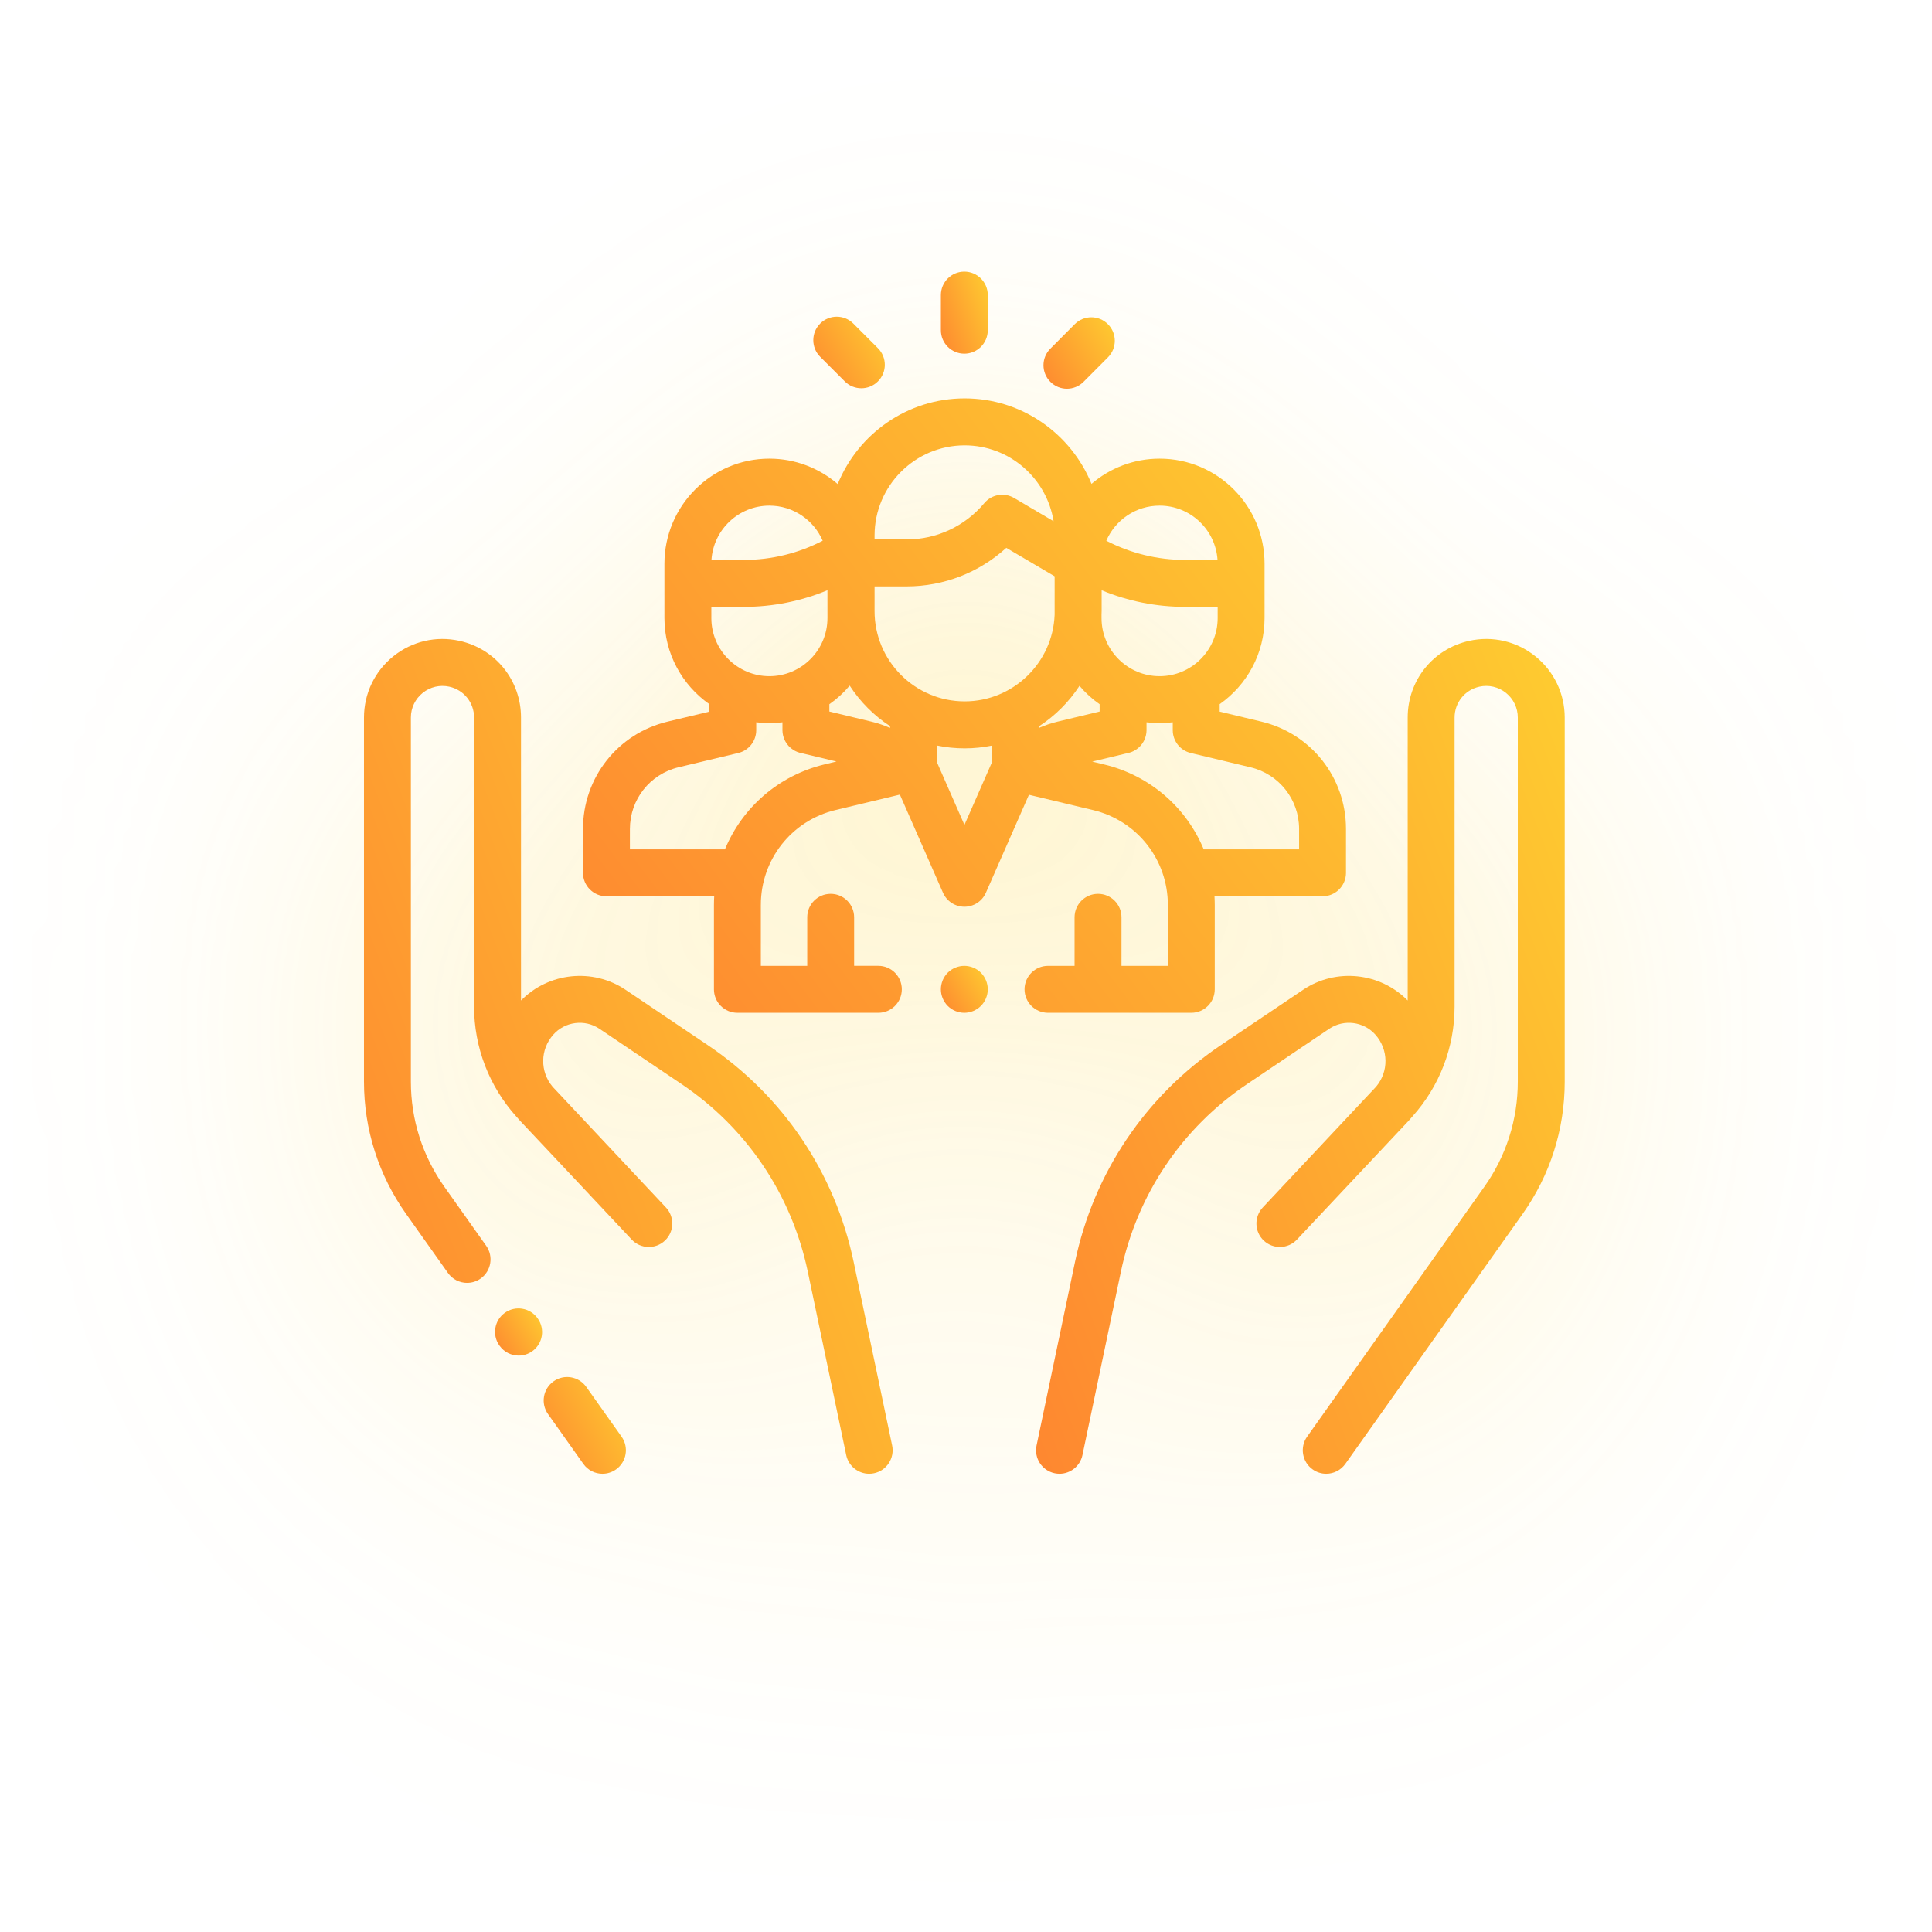
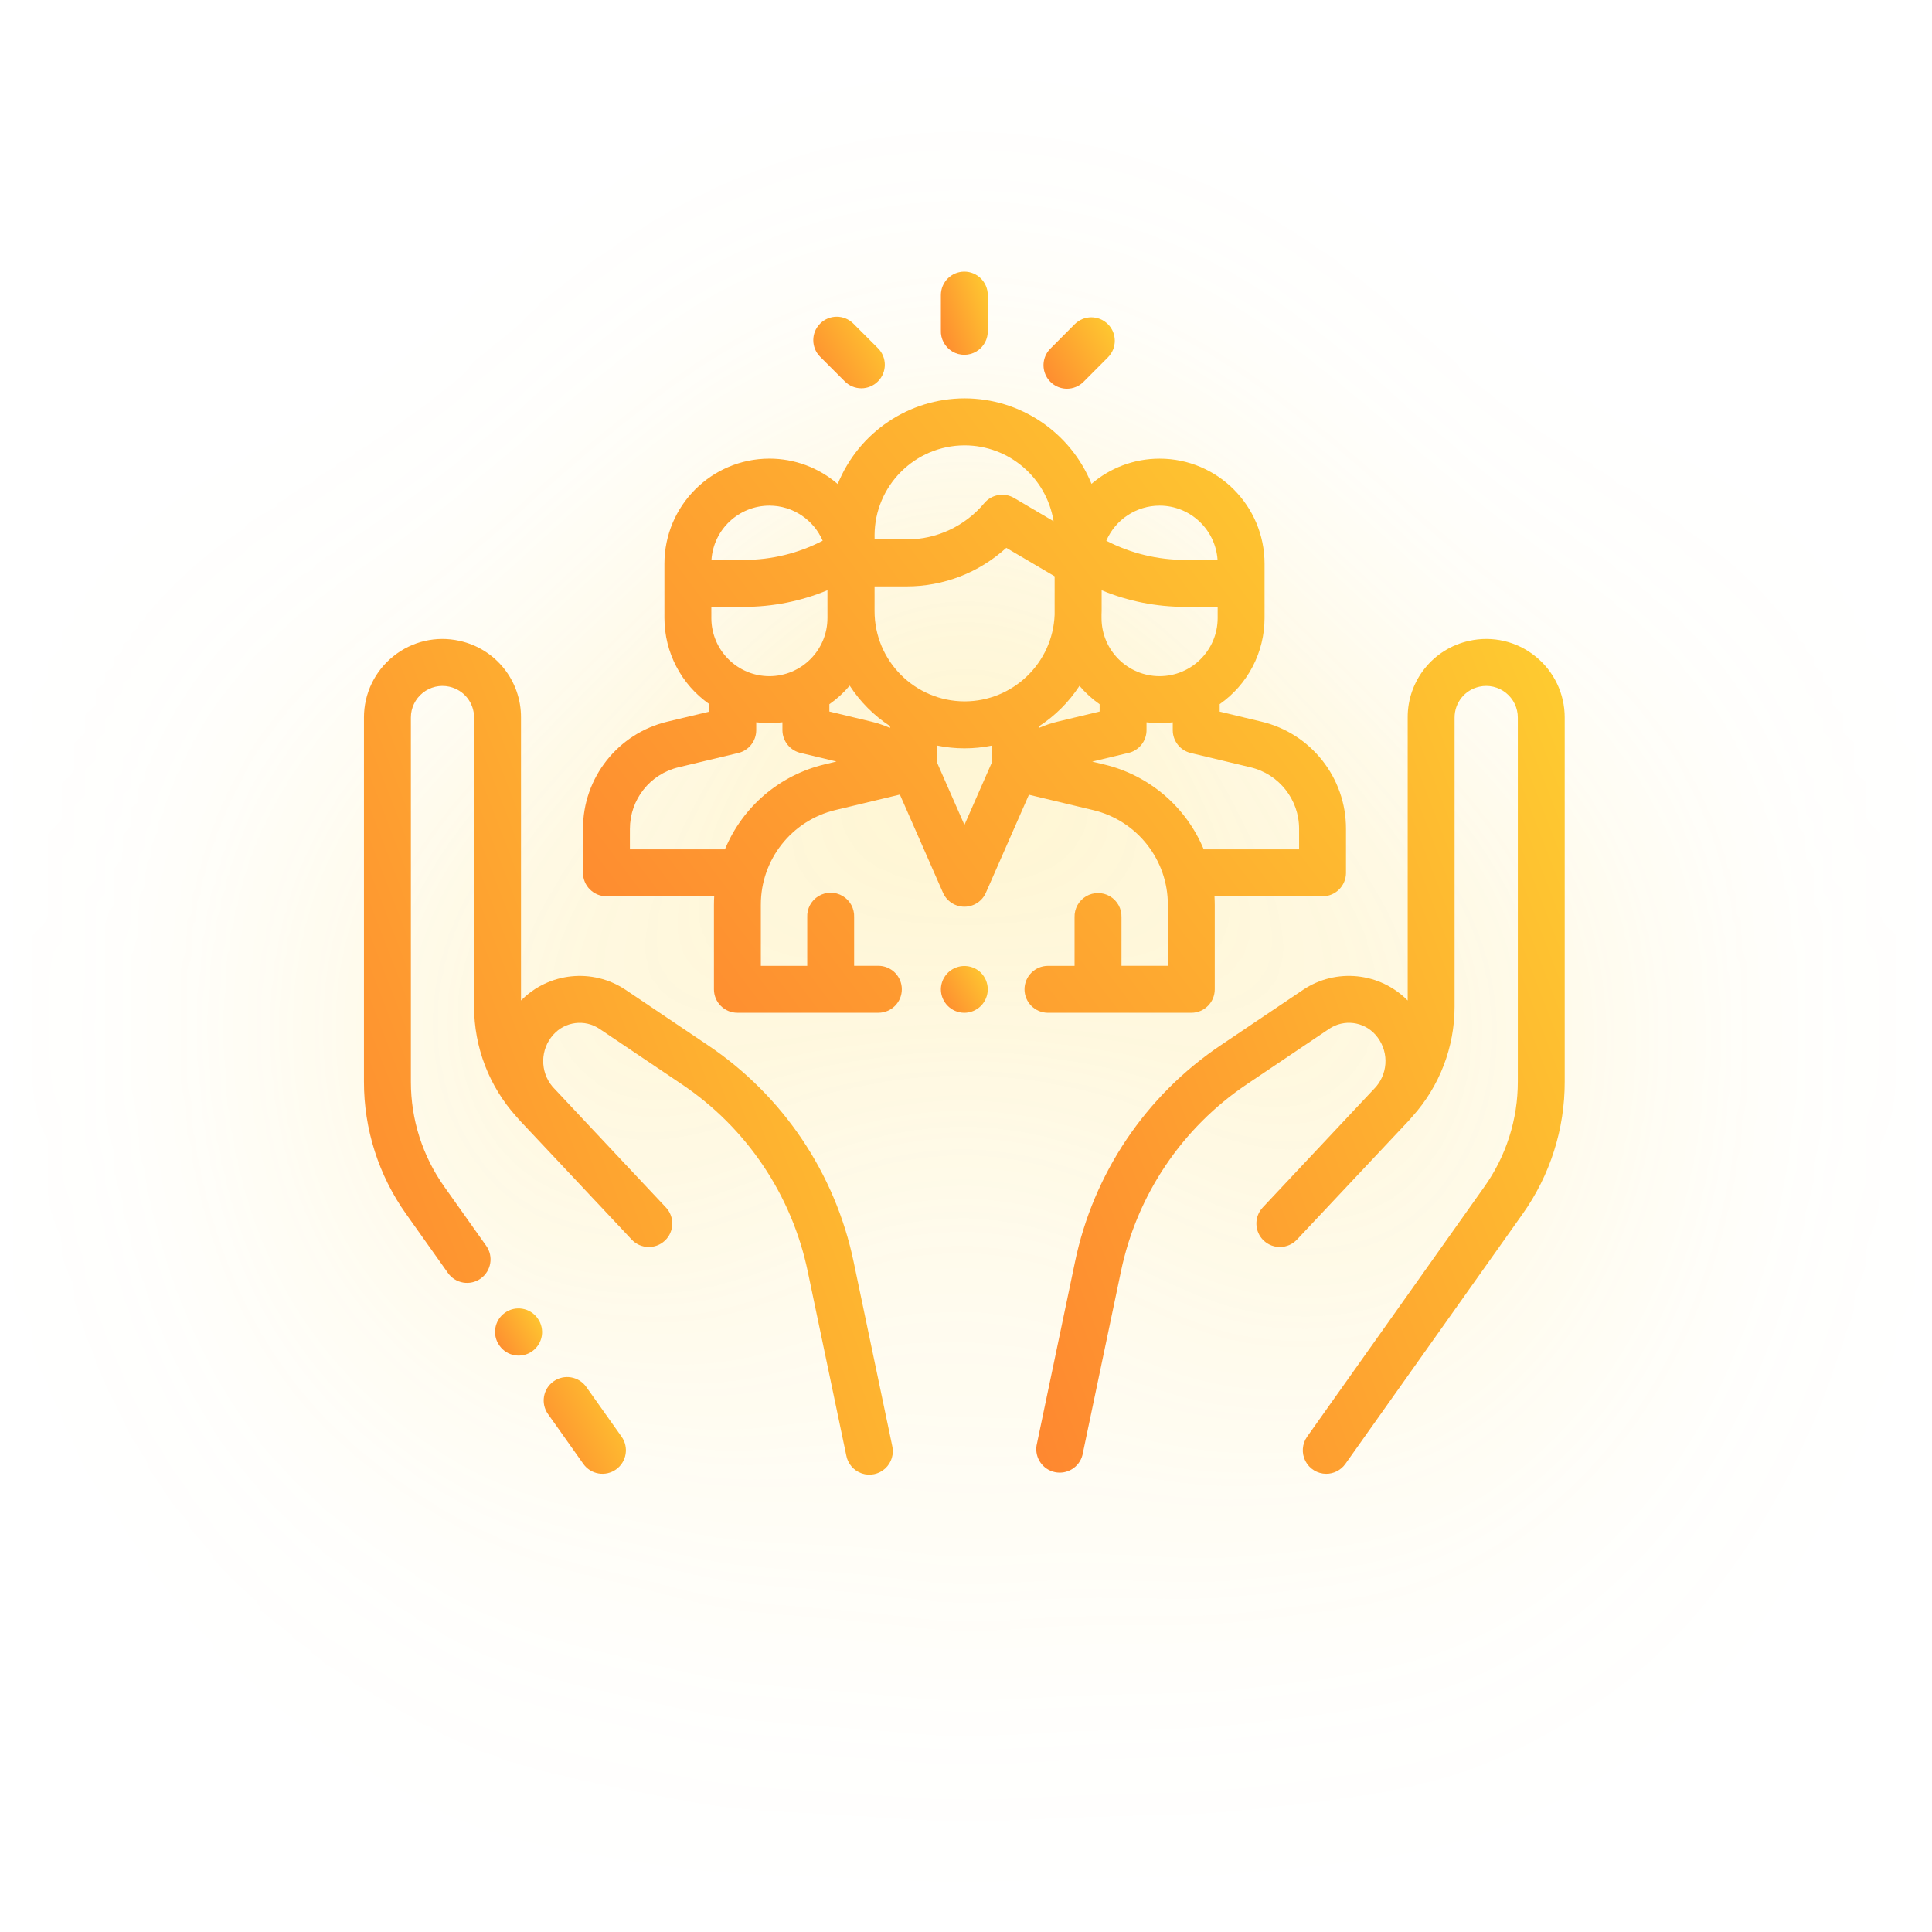
- <svg xmlns="http://www.w3.org/2000/svg" width="73" height="73" viewBox="0 0 73 73" fill="none">
+ <svg xmlns="http://www.w3.org/2000/svg" width="73" height="73" fill="none">
  <g filter="url(#filter0_d)">
-     <path d="M23.486 54.285L22.152 52.404C21.869 52.004 21.315 51.91 20.916 52.194C20.517 52.478 20.423 53.032 20.707 53.431L22.041 55.312C22.213 55.556 22.487 55.686 22.764 55.686C22.942 55.686 23.12 55.633 23.276 55.522C23.675 55.239 23.769 54.685 23.486 54.285Z" fill="url(#paint0_linear)" />
-     <path d="M33.709 54.617L32.257 47.689C31.551 44.32 29.591 41.407 26.738 39.486L23.638 37.4C22.395 36.563 20.725 36.743 19.686 37.804V27.113C19.686 25.71 18.73 24.518 17.362 24.214C16.479 24.018 15.568 24.23 14.863 24.797C14.157 25.364 13.753 26.208 13.753 27.113V40.869C13.753 42.672 14.304 44.401 15.346 45.87L16.926 48.099C17.099 48.343 17.372 48.473 17.649 48.473C17.827 48.473 18.006 48.42 18.162 48.309C18.561 48.025 18.654 47.472 18.371 47.072L16.791 44.843C15.963 43.675 15.525 42.301 15.525 40.869V27.113C15.525 26.749 15.688 26.409 15.972 26.181C16.256 25.953 16.622 25.867 16.978 25.946C17.529 26.069 17.913 26.549 17.913 27.113V38.027C17.913 39.572 18.48 41.044 19.51 42.189C19.555 42.242 19.6 42.295 19.648 42.345C20.236 42.97 20.928 43.705 21.58 44.399L22.492 45.371C22.495 45.374 22.498 45.377 22.501 45.38C23.282 46.211 23.857 46.824 23.869 46.837C24.204 47.194 24.765 47.212 25.122 46.877C25.479 46.541 25.496 45.98 25.161 45.623C25.145 45.605 24.108 44.499 22.923 43.239L20.891 41.074C20.886 41.068 20.881 41.063 20.876 41.057C20.4 40.487 20.406 39.66 20.905 39.095C21.347 38.596 22.097 38.5 22.65 38.872L25.749 40.959C28.217 42.62 29.912 45.14 30.523 48.053L31.974 54.981C32.062 55.399 32.431 55.686 32.841 55.686C32.901 55.686 32.962 55.68 33.024 55.667C33.503 55.567 33.809 55.096 33.709 54.617Z" fill="url(#paint1_linear)" />
-     <path d="M20.318 49.818L20.313 49.81C20.028 49.411 19.475 49.319 19.076 49.603C18.678 49.888 18.586 50.442 18.87 50.841L18.876 50.849C19.049 51.091 19.321 51.221 19.598 51.221C19.776 51.221 19.956 51.167 20.112 51.056C20.51 50.771 20.602 50.217 20.318 49.818Z" fill="url(#paint2_linear)" />
-     <path d="M58.012 24.797C57.306 24.23 56.395 24.018 55.513 24.214C54.144 24.518 53.189 25.71 53.189 27.114V37.804C52.15 36.743 50.479 36.563 49.236 37.4L46.136 39.486C43.283 41.407 41.323 44.32 40.617 47.689L39.166 54.617C39.065 55.096 39.372 55.567 39.851 55.667C39.912 55.68 39.973 55.686 40.034 55.686C40.444 55.686 40.812 55.399 40.9 54.981L42.352 48.053C42.962 45.14 44.658 42.62 47.125 40.959L50.225 38.872C50.778 38.5 51.528 38.596 51.969 39.095C52.468 39.659 52.475 40.485 52 41.055C51.995 41.061 51.989 41.068 51.983 41.074C51.983 41.074 47.73 45.605 47.714 45.623C47.379 45.98 47.396 46.541 47.753 46.877C48.11 47.212 48.67 47.194 49.005 46.837C49.017 46.824 52.638 42.97 53.227 42.346C53.275 42.295 53.32 42.242 53.364 42.189C54.394 41.044 54.961 39.572 54.961 38.027V27.113C54.961 26.549 55.346 26.069 55.897 25.946C56.252 25.867 56.619 25.953 56.903 26.181C57.187 26.409 57.349 26.749 57.349 27.113V40.869C57.349 42.301 56.912 43.676 56.084 44.843L49.389 54.285C49.106 54.685 49.2 55.239 49.599 55.522C49.754 55.633 49.933 55.686 50.111 55.686C50.388 55.686 50.661 55.556 50.834 55.312L57.529 45.871C58.571 44.401 59.122 42.672 59.122 40.869V27.113C59.121 26.208 58.717 25.364 58.012 24.797Z" fill="url(#paint3_linear)" />
-     <path d="M47.661 27.266L46.085 26.889V26.606C47.109 25.888 47.781 24.698 47.781 23.353V21.301C47.781 19.111 46.002 17.33 43.815 17.33C42.834 17.33 41.935 17.69 41.242 18.283C40.47 16.391 38.613 15.053 36.449 15.053C34.282 15.053 32.423 16.394 31.653 18.29C30.958 17.693 30.057 17.33 29.071 17.33C26.884 17.33 25.105 19.111 25.105 21.301V21.437V23.353C25.105 24.698 25.777 25.887 26.802 26.606V26.889L25.225 27.266C23.343 27.716 22.028 29.384 22.028 31.322V32.979C22.028 33.468 22.425 33.866 22.914 33.866H26.986C26.98 33.973 26.976 34.081 26.976 34.191V37.381C26.976 37.871 27.372 38.268 27.862 38.268H33.188C33.678 38.268 34.075 37.871 34.075 37.381C34.075 36.891 33.678 36.493 33.188 36.493H32.273V34.66C32.273 34.17 31.876 33.773 31.387 33.773C30.897 33.773 30.501 34.17 30.501 34.66V36.494H28.748V34.191C28.748 32.48 29.909 31.006 31.571 30.607L34.002 30.024L35.63 33.731C35.771 34.053 36.09 34.261 36.441 34.261H36.441C36.792 34.261 37.111 34.053 37.252 33.731L38.878 30.03L41.302 30.609C42.965 31.007 44.127 32.481 44.127 34.193V36.494H42.375V34.66C42.375 34.17 41.978 33.773 41.489 33.773C40.999 33.773 40.602 34.17 40.602 34.66V36.494H39.598C39.109 36.494 38.712 36.891 38.712 37.381C38.712 37.871 39.109 38.268 39.598 38.268H45.013C45.503 38.268 45.899 37.871 45.899 37.381V34.193C45.899 34.083 45.895 33.974 45.889 33.866H49.972C50.461 33.866 50.858 33.469 50.858 32.979V31.322C50.858 29.384 49.544 27.716 47.661 27.266ZM43.815 19.105C44.976 19.105 45.929 20.012 46.004 21.156H44.772C43.736 21.156 42.717 20.906 41.801 20.431C42.138 19.651 42.914 19.105 43.815 19.105ZM41.621 23.223C41.623 23.18 41.625 23.137 41.625 23.093V22.303C42.619 22.715 43.688 22.93 44.772 22.93H46.009V23.353C46.009 24.564 45.025 25.549 43.815 25.549C42.605 25.549 41.621 24.564 41.621 23.353V23.223ZM33.045 20.235C33.045 18.357 34.572 16.828 36.449 16.828C38.142 16.828 39.55 18.072 39.809 19.694L38.318 18.816C37.945 18.597 37.468 18.679 37.19 19.012C36.461 19.883 35.392 20.382 34.256 20.382H33.045V20.235ZM29.071 19.105C29.972 19.105 30.748 19.651 31.085 20.431C30.169 20.906 29.15 21.156 28.114 21.156H26.882C26.957 20.012 27.91 19.105 29.071 19.105ZM26.878 22.93H28.114C29.199 22.93 30.27 22.715 31.265 22.302V23.353C31.265 24.564 30.281 25.549 29.071 25.549C27.862 25.549 26.878 24.564 26.878 23.353V22.93ZM31.158 28.882C29.415 29.3 28.044 30.517 27.392 32.092H23.801V31.322C23.801 30.209 24.556 29.251 25.637 28.992L27.894 28.452C28.293 28.357 28.574 28 28.574 27.589V27.291C28.737 27.312 28.903 27.323 29.071 27.323C29.239 27.323 29.403 27.312 29.565 27.292V27.545C29.564 27.558 29.564 27.571 29.564 27.584C29.564 27.875 29.707 28.161 29.969 28.331C30.068 28.395 30.175 28.436 30.284 28.457L31.606 28.774L31.158 28.882ZM33.63 27.505C33.402 27.404 33.165 27.324 32.92 27.265L31.337 26.885V26.609C31.623 26.409 31.881 26.173 32.105 25.906C32.501 26.517 33.021 27.039 33.63 27.436V27.505ZM37.478 28.808L36.441 31.169L35.402 28.802V28.169C35.74 28.239 36.09 28.276 36.449 28.276C36.801 28.276 37.145 28.24 37.478 28.172V28.808ZM36.449 26.501C34.572 26.501 33.045 24.973 33.045 23.093V22.157H34.256C35.662 22.157 36.998 21.633 38.022 20.7L39.849 21.775V23.223C39.781 25.042 38.282 26.501 36.449 26.501ZM39.251 27.507V27.447C39.864 27.05 40.389 26.527 40.788 25.914C41.01 26.177 41.266 26.411 41.549 26.609V26.885L39.966 27.265C39.719 27.324 39.48 27.406 39.251 27.507ZM49.086 32.092H45.482C44.829 30.517 43.458 29.301 41.714 28.884L41.269 28.777L42.598 28.458C42.708 28.438 42.817 28.395 42.917 28.331C43.179 28.161 43.322 27.876 43.322 27.585C43.322 27.578 43.322 27.571 43.321 27.564V27.292C43.483 27.312 43.648 27.323 43.815 27.323C43.983 27.323 44.149 27.312 44.312 27.291V27.589C44.312 28 44.594 28.357 44.992 28.452L47.249 28.992C48.331 29.251 49.086 30.209 49.086 31.322V32.092Z" fill="url(#paint4_linear)" />
-     <path d="M37.063 36.753C36.898 36.588 36.67 36.494 36.437 36.494C36.203 36.494 35.975 36.588 35.81 36.753C35.645 36.919 35.551 37.147 35.551 37.381C35.551 37.614 35.645 37.842 35.81 38.008C35.975 38.173 36.203 38.268 36.437 38.268C36.67 38.268 36.898 38.173 37.063 38.008C37.228 37.842 37.323 37.614 37.323 37.381C37.323 37.147 37.228 36.919 37.063 36.753Z" fill="url(#paint5_linear)" />
-     <path d="M36.437 10.263C35.948 10.263 35.551 10.66 35.551 11.15V12.477C35.551 12.967 35.948 13.364 36.437 13.364C36.926 13.364 37.323 12.967 37.323 12.477V11.15C37.323 10.66 36.926 10.263 36.437 10.263Z" fill="url(#paint6_linear)" />
-     <path d="M33.172 13.156L32.243 12.226C31.897 11.88 31.336 11.88 30.99 12.226C30.644 12.573 30.644 13.135 30.99 13.481L31.92 14.411C32.093 14.584 32.32 14.67 32.546 14.67C32.773 14.67 33 14.584 33.173 14.41C33.519 14.064 33.519 13.502 33.172 13.156Z" fill="url(#paint7_linear)" />
-     <path d="M41.862 12.249C41.516 11.902 40.955 11.902 40.609 12.249L39.687 13.174C39.341 13.52 39.341 14.082 39.688 14.428C39.861 14.601 40.087 14.688 40.314 14.688C40.541 14.688 40.768 14.601 40.941 14.428L41.863 13.503C42.209 13.157 42.209 12.595 41.862 12.249Z" fill="url(#paint8_linear)" />
+     <path d="M23.486 54.285l-1.334-1.881a.885.885 0 10-1.445 1.027l1.334 1.882a.885.885 0 001.235.21.888.888 0 00.21-1.238z" fill="url(#paint0_linear)" />
+     <path d="M33.709 54.617l-1.452-6.928a13.066 13.066 0 00-5.519-8.203l-3.1-2.086a3.115 3.115 0 00-3.952.404v-10.69a2.951 2.951 0 00-2.324-2.9 2.95 2.95 0 00-2.5.583 2.957 2.957 0 00-1.11 2.316V40.87a8.6 8.6 0 001.594 5.002l1.58 2.228a.885.885 0 001.236.21.888.888 0 00.21-1.237l-1.581-2.229a6.834 6.834 0 01-1.266-3.974V27.113c0-.364.163-.704.447-.932.284-.228.65-.314 1.006-.235.55.123.935.603.935 1.167v10.914c0 1.545.567 3.017 1.597 4.162.044.053.09.106.138.156L21.58 44.4l.912.972.01.009 1.367 1.457a.885.885 0 101.292-1.215c-.016-.017-1.053-1.123-2.238-2.383l-2.032-2.165-.015-.017a1.498 1.498 0 01.03-1.962 1.339 1.339 0 011.744-.223l3.1 2.087a11.3 11.3 0 014.773 7.094l1.451 6.928a.887.887 0 101.735-.364z" fill="url(#paint1_linear)" />
+     <path d="M20.318 49.818l-.005-.008a.886.886 0 10-1.443 1.03l.006.009a.884.884 0 001.236.207.888.888 0 00.206-1.238z" fill="url(#paint2_linear)" />
+     <path d="M58.012 24.797a2.95 2.95 0 00-2.5-.583 2.951 2.951 0 00-2.323 2.9v10.69a3.115 3.115 0 00-3.953-.404l-3.1 2.087a13.066 13.066 0 00-5.519 8.202l-1.451 6.928a.887.887 0 001.734.364l1.452-6.928a11.3 11.3 0 014.773-7.094l3.1-2.087a1.339 1.339 0 011.744.223c.5.564.506 1.39.031 1.96-.005.006-.01.013-.017.019l-4.27 4.549a.885.885 0 101.292 1.215c.012-.014 3.633-3.868 4.222-4.492a3.35 3.35 0 00.137-.157 6.203 6.203 0 001.597-4.162V27.113c0-.564.385-1.044.936-1.167.355-.079.722.007 1.006.235.284.228.447.568.447.932V40.87a6.834 6.834 0 01-1.266 3.974l-6.695 9.442a.888.888 0 00.722 1.401c.277 0 .55-.13.723-.373l6.695-9.442a8.6 8.6 0 001.593-5.002V27.113c0-.905-.405-1.75-1.11-2.316z" fill="url(#paint3_linear)" />
+     <path d="M47.661 27.266l-1.576-.377v-.283a3.97 3.97 0 001.696-3.253V21.3c0-2.19-1.779-3.97-3.966-3.97-.981 0-1.88.359-2.573.952a5.183 5.183 0 00-4.793-3.23 5.183 5.183 0 00-4.796 3.237 3.945 3.945 0 00-2.582-.96 3.973 3.973 0 00-3.966 3.97v2.053a3.97 3.97 0 001.697 3.253v.283l-1.577.377a4.155 4.155 0 00-3.197 4.056v1.657c0 .49.397.887.886.887h4.072c-.006.107-.01.215-.01.325v3.19c0 .49.396.887.886.887h5.326a.887.887 0 000-1.775h-.915V34.66a.887.887 0 10-1.772 0v1.834h-1.753V34.19a3.672 3.672 0 012.823-3.584l2.431-.583 1.628 3.707c.141.322.46.53.81.53h.001c.351 0 .67-.208.811-.53l1.626-3.701 2.424.58a3.672 3.672 0 012.825 3.583v2.3h-1.752V34.66a.887.887 0 10-1.773 0v1.834h-1.004a.887.887 0 000 1.774h5.415c.49 0 .886-.397.886-.887v-3.188c0-.11-.004-.219-.01-.327h4.083c.49 0 .886-.397.886-.887v-1.657a4.155 4.155 0 00-3.197-4.056zm-3.846-8.161c1.161 0 2.114.907 2.19 2.05h-1.233a6.452 6.452 0 01-2.971-.724 2.197 2.197 0 012.014-1.326zm-2.194 4.118c.002-.043.004-.086.004-.13v-.79a8.223 8.223 0 003.147.627h1.237v.423a2.198 2.198 0 01-2.194 2.196 2.197 2.197 0 01-2.194-2.196v-.13zm-8.576-2.988a3.41 3.41 0 013.404-3.407 3.41 3.41 0 013.36 2.866l-1.491-.878a.885.885 0 00-1.128.196 3.816 3.816 0 01-2.934 1.37h-1.21v-.147zm-3.974-1.13c.901 0 1.677.546 2.014 1.326a6.452 6.452 0 01-2.97.725h-1.233a2.198 2.198 0 012.19-2.051zm-2.193 3.825h1.236a8.223 8.223 0 003.151-.628v1.05a2.197 2.197 0 01-2.194 2.197 2.197 2.197 0 01-2.193-2.196v-.423zm4.28 5.952a5.436 5.436 0 00-3.766 3.21h-3.591v-.77c0-1.113.755-2.071 1.836-2.33l2.257-.54a.887.887 0 00.68-.863v-.298a3.982 3.982 0 00.99 0v.294a.887.887 0 00.72.872l1.322.317-.448.108zm2.472-1.377a4.236 4.236 0 00-.71-.24l-1.583-.38v-.276c.286-.2.544-.436.768-.703a5.22 5.22 0 001.525 1.53v.069zm3.848 1.303l-1.037 2.361-1.04-2.367v-.633a5.176 5.176 0 002.077.003v.636zm-1.03-2.307a3.41 3.41 0 01-3.403-3.408v-.936h1.211a5.58 5.58 0 003.766-1.457l1.827 1.075v1.448a3.409 3.409 0 01-3.4 3.278zm2.803 1.006v-.06a5.217 5.217 0 001.537-1.533c.222.263.478.497.761.695v.276l-1.583.38c-.247.06-.486.14-.715.242zm9.835 4.585h-3.604a5.436 5.436 0 00-3.768-3.208l-.445-.107 1.329-.319a.884.884 0 00.723-.894v-.272a3.982 3.982 0 00.991 0v.297c0 .411.282.768.68.863l2.257.54a2.387 2.387 0 011.837 2.33v.77z" fill="url(#paint4_linear)" />
+     <path d="M37.063 36.753a.89.89 0 00-1.512.628.89.89 0 00.886.887c.233 0 .46-.095.626-.26a.896.896 0 00.26-.627.896.896 0 00-.26-.628z" fill="url(#paint5_linear)" />
+     <path d="M36.437 10.263a.887.887 0 00-.886.887v1.327a.887.887 0 101.772 0V11.15a.887.887 0 00-.886-.887z" fill="url(#paint6_linear)" />
+     <path d="M33.172 13.156l-.93-.93a.885.885 0 10-1.252 1.255l.93.93a.883.883 0 001.253 0 .888.888 0 000-1.255z" fill="url(#paint7_linear)" />
+     <path d="M41.862 12.249a.885.885 0 00-1.253 0l-.922.925a.888.888 0 00.627 1.514.883.883 0 00.627-.26l.922-.925a.888.888 0 000-1.254z" fill="url(#paint8_linear)" />
  </g>
  <defs>
-     <filter id="filter0_d" x="0.512" y="0.805" width="71.851" height="71.905" filterUnits="userSpaceOnUse" color-interpolation-filters="sRGB">
-       <feFlood flood-opacity="0" result="BackgroundImageFix" />
-       <feColorMatrix in="SourceAlpha" type="matrix" values="0 0 0 0 0 0 0 0 0 0 0 0 0 0 0 0 0 0 127 0" />
-       <feOffset dy="3.783" />
-       <feGaussianBlur stdDeviation="6.62" />
-       <feColorMatrix type="matrix" values="0 0 0 0 0.996 0 0 0 0 0.824 0 0 0 0 0.188 0 0 0 0.4 0" />
-       <feBlend mode="normal" in2="BackgroundImageFix" result="effect1_dropShadow" />
-       <feBlend mode="normal" in="SourceGraphic" in2="effect1_dropShadow" result="shape" />
-     </filter>
    <linearGradient id="paint0_linear" x1="23.649" y1="51.287" x2="19.403" y2="53.481" gradientUnits="userSpaceOnUse">
      <stop stop-color="#FED230" />
      <stop offset="1" stop-color="#FE8730" />
    </linearGradient>
    <linearGradient id="paint1_linear" x1="33.728" y1="17.727" x2="3.603" y2="29.327" gradientUnits="userSpaceOnUse">
      <stop stop-color="#FED230" />
      <stop offset="1" stop-color="#FE8730" />
    </linearGradient>
    <linearGradient id="paint2_linear" x1="20.483" y1="49.076" x2="18.232" y2="50.441" gradientUnits="userSpaceOnUse">
      <stop stop-color="#FED230" />
      <stop offset="1" stop-color="#FE8730" />
    </linearGradient>
    <linearGradient id="paint3_linear" x1="59.122" y1="17.727" x2="28.997" y2="29.327" gradientUnits="userSpaceOnUse">
      <stop stop-color="#FED230" />
      <stop offset="1" stop-color="#FE8730" />
    </linearGradient>
    <linearGradient id="paint4_linear" x1="50.858" y1="10.332" x2="19.064" y2="34.342" gradientUnits="userSpaceOnUse">
      <stop stop-color="#FED230" />
      <stop offset="1" stop-color="#FE8730" />
    </linearGradient>
    <linearGradient id="paint5_linear" x1="37.323" y1="36.133" x2="35.081" y2="37.495" gradientUnits="userSpaceOnUse">
      <stop stop-color="#FED230" />
      <stop offset="1" stop-color="#FE8730" />
    </linearGradient>
    <linearGradient id="paint6_linear" x1="37.323" y1="9.632" x2="34.584" y2="10.583" gradientUnits="userSpaceOnUse">
      <stop stop-color="#FED230" />
      <stop offset="1" stop-color="#FE8730" />
    </linearGradient>
    <linearGradient id="paint7_linear" x1="33.432" y1="11.416" x2="30.015" y2="13.492" gradientUnits="userSpaceOnUse">
      <stop stop-color="#FED230" />
      <stop offset="1" stop-color="#FE8730" />
    </linearGradient>
    <linearGradient id="paint8_linear" x1="42.122" y1="11.44" x2="38.713" y2="13.51" gradientUnits="userSpaceOnUse">
      <stop stop-color="#FED230" />
      <stop offset="1" stop-color="#FE8730" />
    </linearGradient>
+     <filter id="filter0_d" x=".512" y=".805" width="71.851" height="71.905" filterUnits="userSpaceOnUse" color-interpolation-filters="sRGB">
+       <feFlood flood-opacity="0" result="BackgroundImageFix" />
+       <feColorMatrix in="SourceAlpha" values="0 0 0 0 0 0 0 0 0 0 0 0 0 0 0 0 0 0 127 0" />
+       <feOffset dy="3.783" />
+       <feGaussianBlur stdDeviation="6.62" />
+       <feColorMatrix values="0 0 0 0 0.996 0 0 0 0 0.824 0 0 0 0 0.188 0 0 0 0.4 0" />
+       <feBlend in2="BackgroundImageFix" result="effect1_dropShadow" />
+       <feBlend in="SourceGraphic" in2="effect1_dropShadow" result="shape" />
+     </filter>
  </defs>
</svg>
